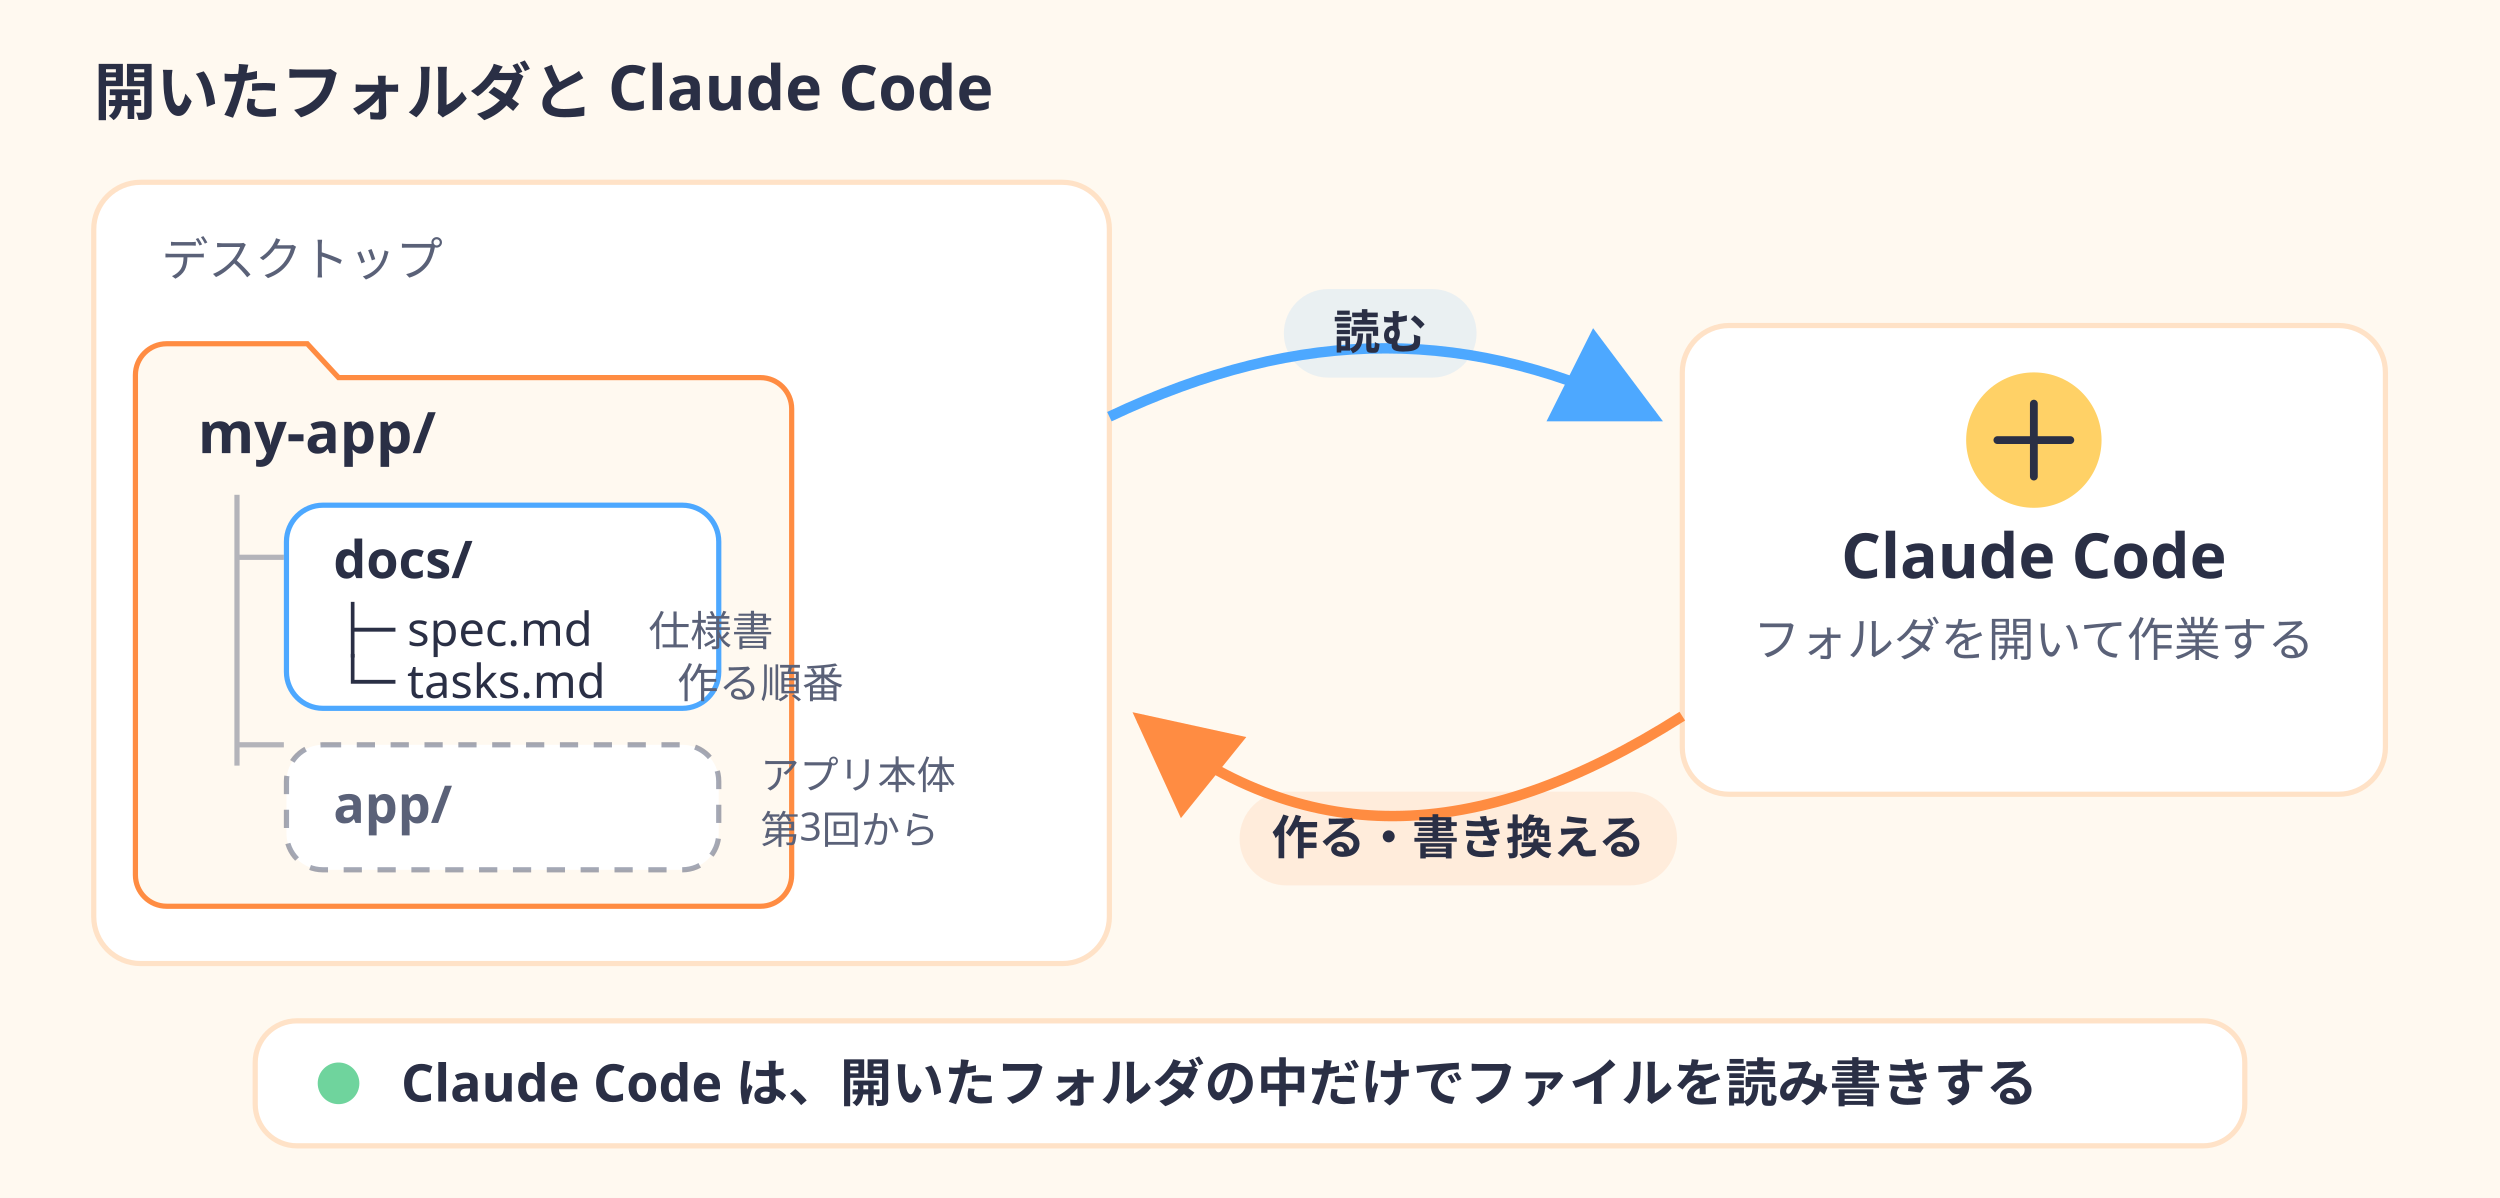
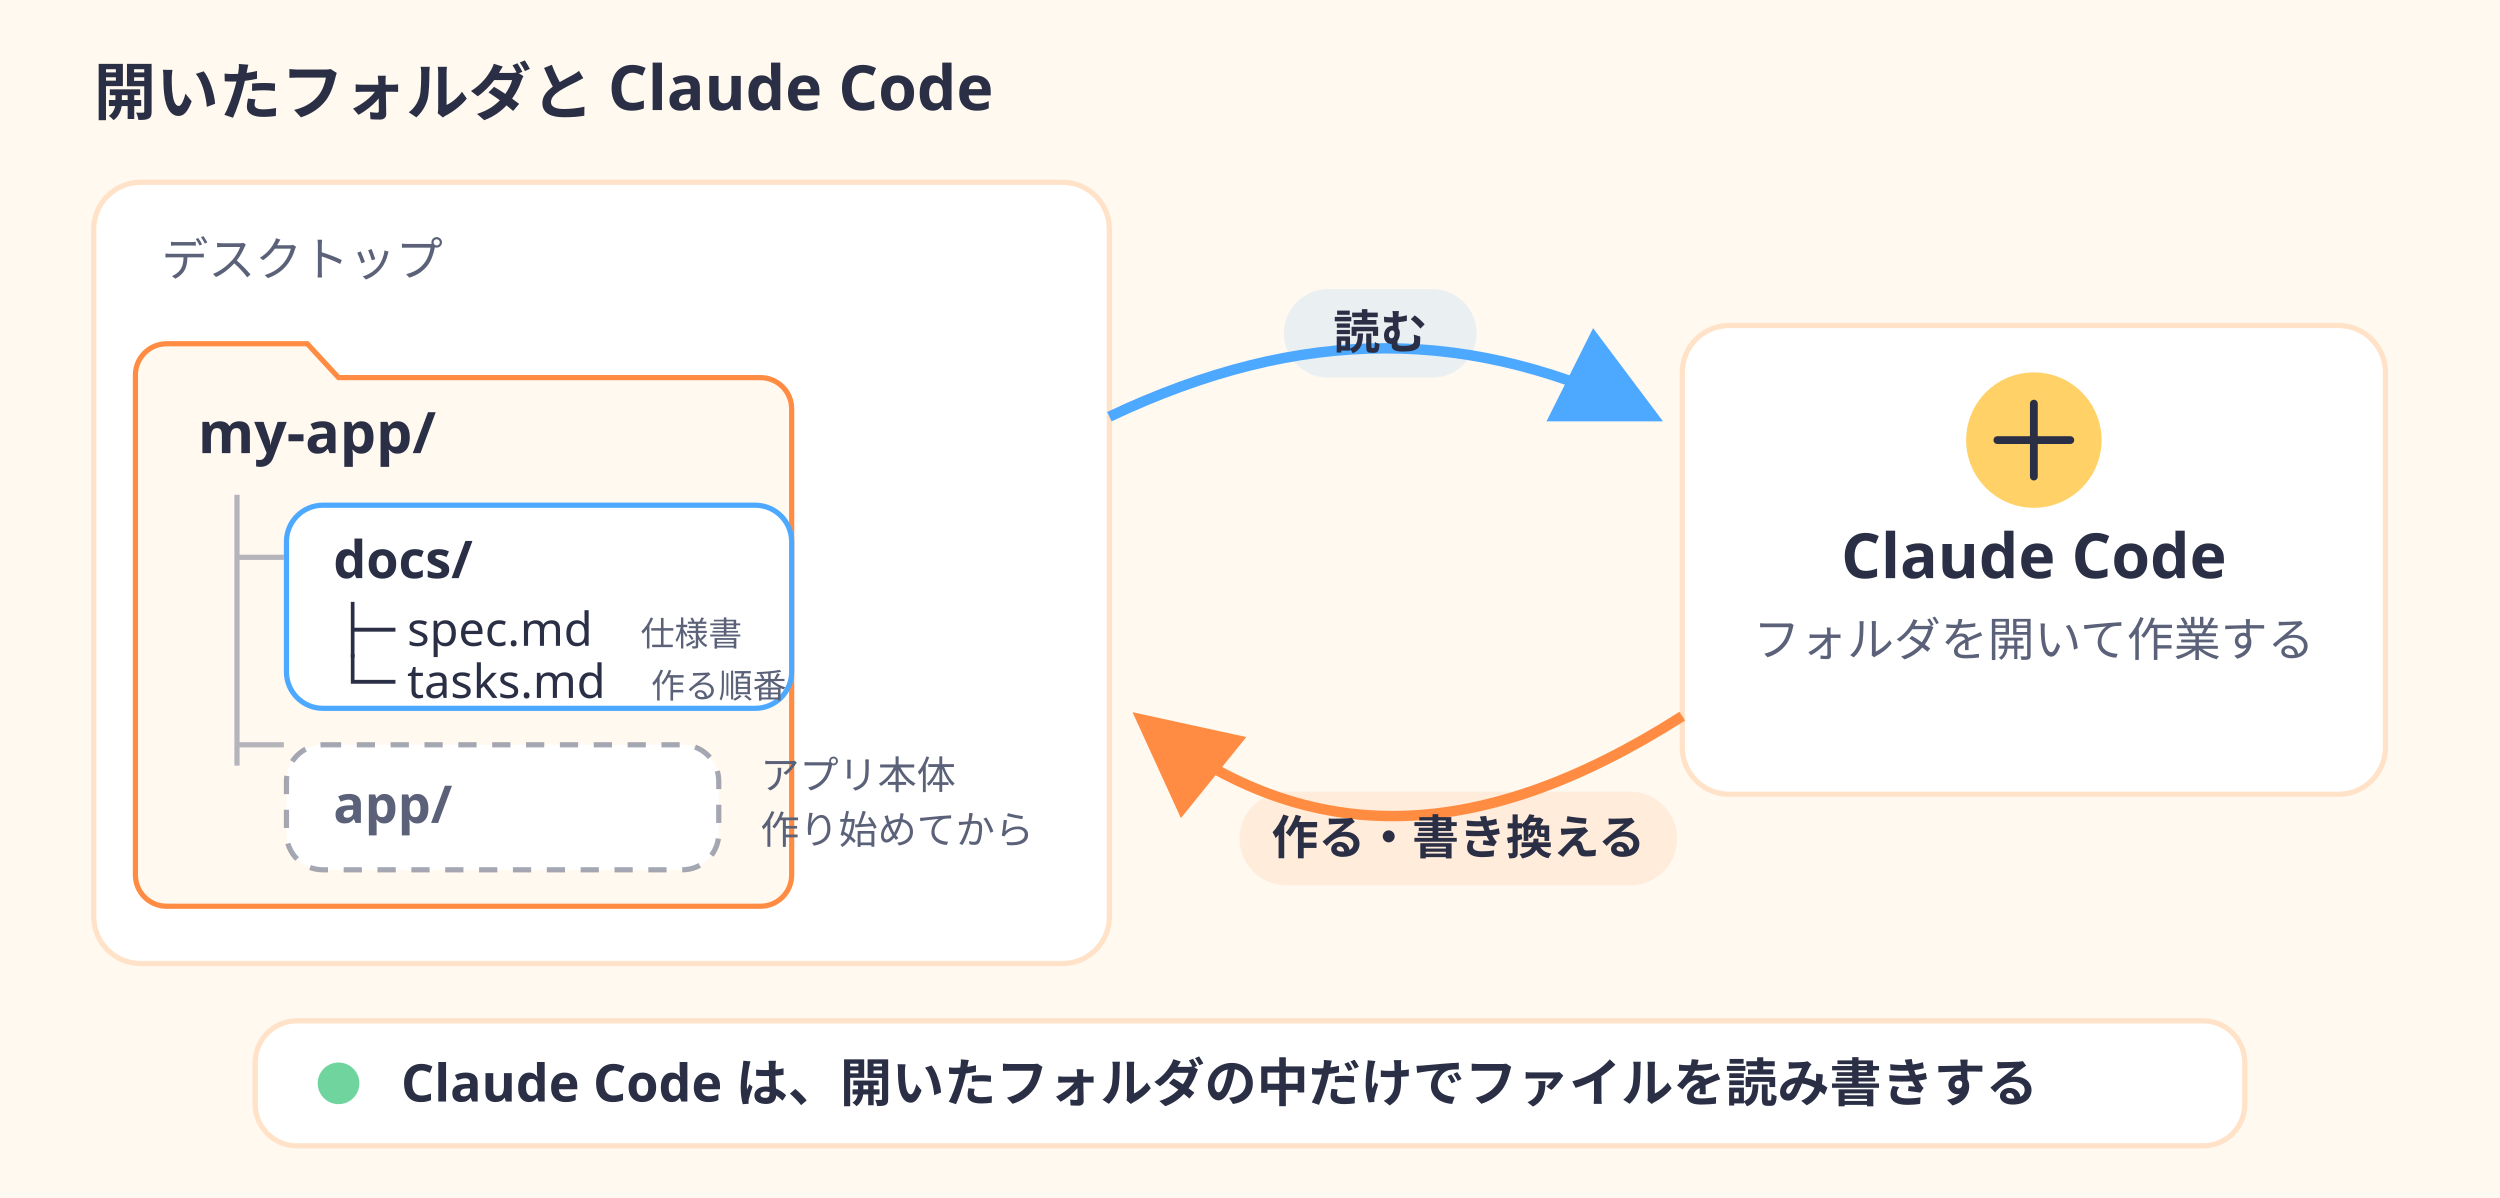
<svg xmlns="http://www.w3.org/2000/svg" viewBox="0 0 960 460" role="img" aria-labelledby="title desc">
  <defs>
    <marker id="arrow-blue" markerWidth="10" markerHeight="10" refX="9" refY="5" orient="auto" markerUnits="strokeWidth">
      <path d="M0,0 L10,5 L0,10 Z" fill="#4DA8FF" />
    </marker>
    <marker id="arrow-orange" markerWidth="10" markerHeight="10" refX="9" refY="5" orient="auto" markerUnits="strokeWidth">
      <path d="M0,0 L10,5 L0,10 Z" fill="#FF8C42" />
    </marker>
  </defs>
  <rect width="960" height="460" fill="#FFF9F0" />
  <g font-family="'Hiragino Kaku Gothic ProN','Hiragino Sans','Noto Sans JP',sans-serif" fill="#2A2F45">
    <text x="36" y="44" font-size="24" font-weight="700">開いたフォルダと Claude Code</text>
    <rect x="36" y="70" width="390" height="300" rx="18" fill="#FFFFFF" stroke="#FFE2C7" stroke-width="2" />
    <text x="62" y="106" font-size="18" fill="#5A6178">デスクトップ</text>
    <path d="M64 132h54l12 13h162a12 12 0 0 1 12 12v179a12 12 0 0 1-12 12H64a12 12 0 0 1-12-12V144a12 12 0 0 1 12-12Z" fill="#FFF9F0" stroke="#FF8C42" stroke-width="2" />
    <text x="76" y="174" font-size="22" font-weight="700">my-app/</text>
    <path d="M91 190v104M91 214h18M91 286h18" fill="none" stroke="#5A6178" stroke-opacity="0.45" stroke-width="2" />
-     <rect x="110" y="194" width="166" height="78" rx="14" fill="#FFFFFF" stroke="#4DA8FF" stroke-width="2" />
+     <rect x="110" y="194" width="194" height="78" rx="14" fill="#FFFFFF" stroke="#4DA8FF" stroke-width="2" />
    <text x="128" y="222" font-size="20" font-weight="700">docs/</text>
    <text x="130" y="248" font-size="18">├─ spec.md</text>
-     <text x="249" y="248" font-size="16" fill="#5A6178">仕様書</text>
+     <text x="246" y="248" font-size="13" fill="#5A6178">仕様書</text>
    <text x="130" y="268" font-size="18">└─ tasks.md</text>
-     <text x="260" y="268" font-size="16" fill="#5A6178">作る順番</text>
+     <text x="250" y="268" font-size="13" fill="#5A6178">作る順番</text>
    <rect x="110" y="286" width="166" height="48" rx="14" fill="#FFFFFF" stroke="#5A6178" stroke-opacity="0.55" stroke-width="2" stroke-dasharray="7 6" />
    <text x="128" y="316" font-size="20" font-weight="700" fill="#5A6178">app/</text>
    <text x="292" y="303" font-size="15" fill="#5A6178">アプリ本体</text>
-     <text x="292" y="324" font-size="15" fill="#5A6178">第3回から</text>
+     <text x="292" y="324" font-size="15" fill="#5A6178">作り始めてから</text>
    <rect x="646" y="125" width="270" height="180" rx="18" fill="#FFFFFF" stroke="#FFE2C7" stroke-width="2" />
    <circle cx="781" cy="169" r="26" fill="#FFD166" />
    <path d="M767 169h28M781 155v28" stroke="#2A2F45" stroke-width="3" stroke-linecap="round" />
    <text x="781" y="222" font-size="24" font-weight="700" text-anchor="middle">Claude Code</text>
    <text x="781" y="252" font-size="18" fill="#5A6178" text-anchor="middle">フォルダを開いて作業する</text>
    <path d="M426 160 C500 125 565 125 635 160" fill="none" stroke="#4DA8FF" stroke-width="4" marker-end="url(#arrow-blue)" />
    <rect x="493" y="111" width="74" height="34" rx="17" fill="#4DA8FF" fill-opacity="0.12" />
    <text x="530" y="134" font-size="18" font-weight="700" fill="#2A2F45" text-anchor="middle">読む</text>
    <path d="M646 275 C566 326 500 326 438 276" fill="none" stroke="#FF8C42" stroke-width="4" marker-end="url(#arrow-orange)" />
    <rect x="476" y="304" width="168" height="36" rx="18" fill="#FF8C42" fill-opacity="0.12" />
    <text x="560" y="328" font-size="18" font-weight="700" text-anchor="middle">作る・書き換える</text>
    <rect x="98" y="392" width="764" height="48" rx="16" fill="#FFFFFF" stroke="#FFE2C7" stroke-width="2" />
    <circle cx="130" cy="416" r="8" fill="#6FD49D" />
    <text x="154" y="423" font-size="20" font-weight="700">Claude Code は、開いたフォルダの中だけでファイルを読み書きする</text>
  </g>
</svg>
